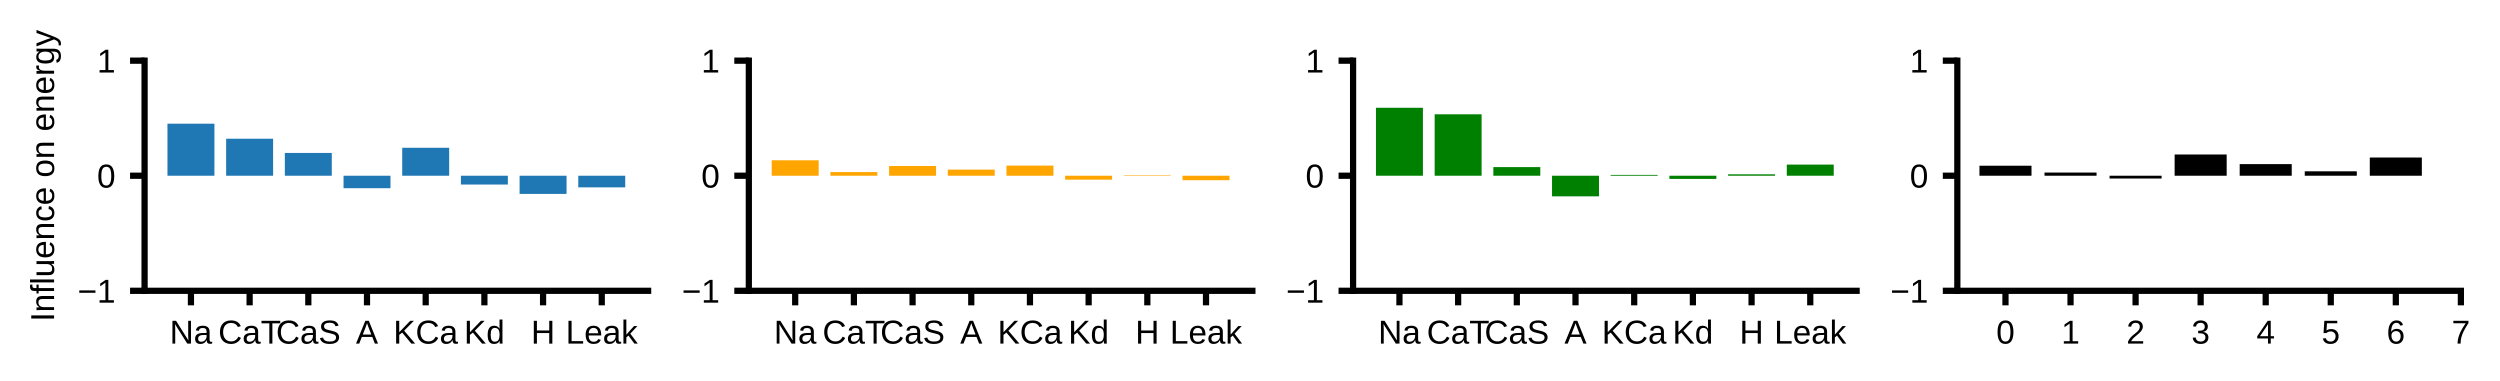
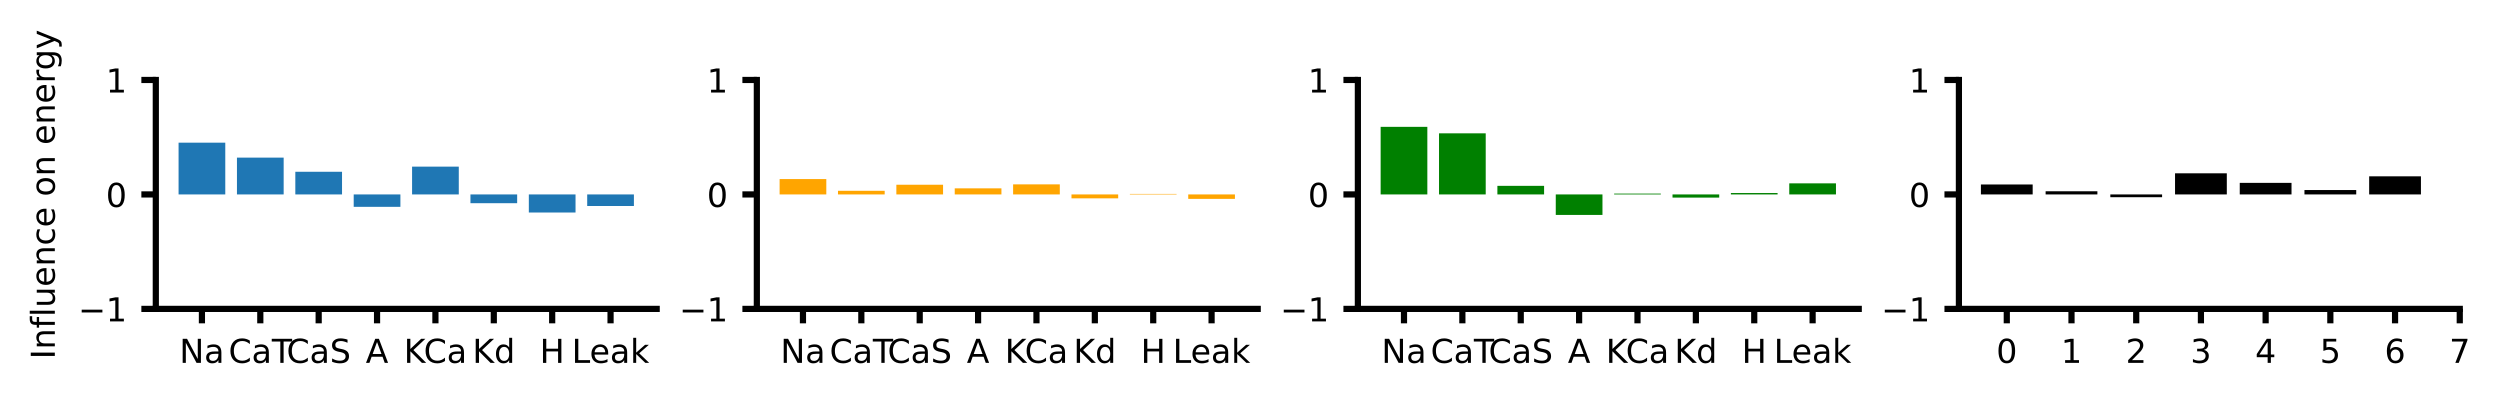
- <svg xmlns="http://www.w3.org/2000/svg" xmlns:xlink="http://www.w3.org/1999/xlink" height="91.57pt" version="1.1" viewBox="0 0 602.253 91.57" width="602.253pt">
+ <svg xmlns="http://www.w3.org/2000/svg" xmlns:xlink="http://www.w3.org/1999/xlink" height="96.752pt" version="1.1" viewBox="0 0 605.481 96.752" width="605.481pt">
  <defs>
-     <style type="text/css">
- *{stroke-linecap:butt;stroke-linejoin:round;}
-   </style>
+     <style type="text/css">*{stroke-linecap:butt;stroke-linejoin:round;}</style>
  </defs>
  <g id="figure_1">
    <g id="patch_1">
-       <path d="M 0 91.57  L 602.253 91.57  L 602.253 0  L 0 0  z " style="fill:none;" />
+       <path d="M 0 96.752  L 605.481 96.752  L 605.481 0  L 0 0  z " style="fill:none;" />
    </g>
    <g id="axes_1">
      <g id="patch_2">
-         <path d="M 34.829 70.054  L 156.133 70.054  L 156.133 14.614  L 34.829 14.614  z " style="fill:none;" />
+         <path d="M 37.736 74.81  L 159.041 74.81  L 159.041 19.37  L 37.736 19.37  z " style="fill:none;" />
      </g>
      <g id="patch_3">
-         <path clip-path="url(#p6dce048616)" d="M 40.343 42.334  L 51.653 42.334  L 51.653 29.798  L 40.343 29.798  z " style="fill:#1f77b4;" />
+         <path clip-path="url(#p6e65c9f6df)" d="M 43.25 47.09  L 54.561 47.09  L 54.561 34.554  L 43.25 34.554  z " style="fill:#1f77b4;" />
      </g>
      <g id="patch_4">
-         <path clip-path="url(#p6dce048616)" d="M 54.481 42.334  L 65.791 42.334  L 65.791 33.418  L 54.481 33.418  z " style="fill:#1f77b4;" />
+         <path clip-path="url(#p6e65c9f6df)" d="M 57.388 47.09  L 68.699 47.09  L 68.699 38.175  L 57.388 38.175  z " style="fill:#1f77b4;" />
      </g>
      <g id="patch_5">
-         <path clip-path="url(#p6dce048616)" d="M 68.619 42.334  L 79.929 42.334  L 79.929 36.844  L 68.619 36.844  z " style="fill:#1f77b4;" />
+         <path clip-path="url(#p6e65c9f6df)" d="M 71.526 47.09  L 82.837 47.09  L 82.837 41.601  L 71.526 41.601  z " style="fill:#1f77b4;" />
      </g>
      <g id="patch_6">
-         <path clip-path="url(#p6dce048616)" d="M 82.757 42.334  L 94.067 42.334  L 94.067 45.338  L 82.757 45.338  z " style="fill:#1f77b4;" />
+         <path clip-path="url(#p6e65c9f6df)" d="M 85.664 47.09  L 96.975 47.09  L 96.975 50.094  L 85.664 50.094  z " style="fill:#1f77b4;" />
      </g>
      <g id="patch_7">
-         <path clip-path="url(#p6dce048616)" d="M 96.895 42.334  L 108.205 42.334  L 108.205 35.601  L 96.895 35.601  z " style="fill:#1f77b4;" />
+         <path clip-path="url(#p6e65c9f6df)" d="M 99.802 47.09  L 111.113 47.09  L 111.113 40.357  L 99.802 40.357  z " style="fill:#1f77b4;" />
      </g>
      <g id="patch_8">
-         <path clip-path="url(#p6dce048616)" d="M 111.033 42.334  L 122.343 42.334  L 122.343 44.456  L 111.033 44.456  z " style="fill:#1f77b4;" />
+         <path clip-path="url(#p6e65c9f6df)" d="M 113.94 47.09  L 125.251 47.09  L 125.251 49.212  L 113.94 49.212  z " style="fill:#1f77b4;" />
      </g>
      <g id="patch_9">
-         <path clip-path="url(#p6dce048616)" d="M 125.171 42.334  L 136.481 42.334  L 136.481 46.713  L 125.171 46.713  z " style="fill:#1f77b4;" />
+         <path clip-path="url(#p6e65c9f6df)" d="M 128.078 47.09  L 139.389 47.09  L 139.389 51.469  L 128.078 51.469  z " style="fill:#1f77b4;" />
      </g>
      <g id="patch_10">
-         <path clip-path="url(#p6dce048616)" d="M 139.309 42.334  L 150.619 42.334  L 150.619 45.135  L 139.309 45.135  z " style="fill:#1f77b4;" />
+         <path clip-path="url(#p6e65c9f6df)" d="M 142.216 47.09  L 153.527 47.09  L 153.527 49.892  L 142.216 49.892  z " style="fill:#1f77b4;" />
      </g>
      <g id="matplotlib.axis_1">
        <g id="xtick_1">
          <g id="line2d_1">
            <defs>
-               <path d="M 0 0  L 0 3.5  " id="m8c2c766cd6" style="stroke:#000000;stroke-width:1.5;" />
+               <path d="M 0 0  L 0 3.5  " id="maf73a99d46" style="stroke:#000000;stroke-width:1.5;" />
            </defs>
            <g>
-               <use style="stroke:#000000;stroke-width:1.5;" x="45.998" xlink:href="#m8c2c766cd6" y="70.054" />
+               <use style="stroke:#000000;stroke-width:1.5;" x="48.905" xlink:href="#maf73a99d46" y="74.81" />
            </g>
          </g>
          <g id="text_1">
-             <text style="font-family:Arial;font-size:8px;font-style:normal;font-weight:normal;text-anchor:middle;" transform="rotate(-0, 45.9978, 82.78)" x="45.998" y="82.78">Na</text>
+             <text style="font-family:DejaVu Sans;font-size:8px;font-stretch:normal;font-style:normal;font-weight:normal;text-anchor:middle;" transform="rotate(-0, 48.9053, 87.88875)" x="48.905" y="87.889">Na</text>
          </g>
        </g>
        <g id="xtick_2">
          <g id="line2d_2">
            <g>
-               <use style="stroke:#000000;stroke-width:1.5;" x="60.136" xlink:href="#m8c2c766cd6" y="70.054" />
+               <use style="stroke:#000000;stroke-width:1.5;" x="63.043" xlink:href="#maf73a99d46" y="74.81" />
            </g>
          </g>
          <g id="text_2">
-             <text style="font-family:Arial;font-size:8px;font-style:normal;font-weight:normal;text-anchor:middle;" transform="rotate(-0, 60.13583, 82.78)" x="60.136" y="82.78">CaT</text>
+             <text style="font-family:DejaVu Sans;font-size:8px;font-stretch:normal;font-style:normal;font-weight:normal;text-anchor:middle;" transform="rotate(-0, 63.04333, 87.88875)" x="63.043" y="87.889">CaT</text>
          </g>
        </g>
        <g id="xtick_3">
          <g id="line2d_3">
            <g>
-               <use style="stroke:#000000;stroke-width:1.5;" x="74.274" xlink:href="#m8c2c766cd6" y="70.054" />
+               <use style="stroke:#000000;stroke-width:1.5;" x="77.181" xlink:href="#maf73a99d46" y="74.81" />
            </g>
          </g>
          <g id="text_3">
-             <text style="font-family:Arial;font-size:8px;font-style:normal;font-weight:normal;text-anchor:middle;" transform="rotate(-0, 74.27387, 82.78)" x="74.274" y="82.78">CaS</text>
+             <text style="font-family:DejaVu Sans;font-size:8px;font-stretch:normal;font-style:normal;font-weight:normal;text-anchor:middle;" transform="rotate(-0, 77.18137, 87.88875)" x="77.181" y="87.889">CaS</text>
          </g>
        </g>
        <g id="xtick_4">
          <g id="line2d_4">
            <g>
-               <use style="stroke:#000000;stroke-width:1.5;" x="88.412" xlink:href="#m8c2c766cd6" y="70.054" />
+               <use style="stroke:#000000;stroke-width:1.5;" x="91.319" xlink:href="#maf73a99d46" y="74.81" />
            </g>
          </g>
          <g id="text_4">
-             <text style="font-family:Arial;font-size:8px;font-style:normal;font-weight:normal;text-anchor:middle;" transform="rotate(-0, 88.41191, 82.78)" x="88.412" y="82.78">A</text>
+             <text style="font-family:DejaVu Sans;font-size:8px;font-stretch:normal;font-style:normal;font-weight:normal;text-anchor:middle;" transform="rotate(-0, 91.31941, 87.88875)" x="91.319" y="87.889">A</text>
          </g>
        </g>
        <g id="xtick_5">
          <g id="line2d_5">
            <g>
-               <use style="stroke:#000000;stroke-width:1.5;" x="102.55" xlink:href="#m8c2c766cd6" y="70.054" />
+               <use style="stroke:#000000;stroke-width:1.5;" x="105.457" xlink:href="#maf73a99d46" y="74.81" />
            </g>
          </g>
          <g id="text_5">
-             <text style="font-family:Arial;font-size:8px;font-style:normal;font-weight:normal;text-anchor:middle;" transform="rotate(-0, 102.5499, 82.78)" x="102.55" y="82.78">KCa</text>
+             <text style="font-family:DejaVu Sans;font-size:8px;font-stretch:normal;font-style:normal;font-weight:normal;text-anchor:middle;" transform="rotate(-0, 105.4574, 87.88875)" x="105.457" y="87.889">KCa</text>
          </g>
        </g>
        <g id="xtick_6">
          <g id="line2d_6">
            <g>
-               <use style="stroke:#000000;stroke-width:1.5;" x="116.688" xlink:href="#m8c2c766cd6" y="70.054" />
+               <use style="stroke:#000000;stroke-width:1.5;" x="119.595" xlink:href="#maf73a99d46" y="74.81" />
            </g>
          </g>
          <g id="text_6">
-             <text style="font-family:Arial;font-size:8px;font-style:normal;font-weight:normal;text-anchor:middle;" transform="rotate(-0, 116.688, 82.78)" x="116.688" y="82.78">Kd</text>
+             <text style="font-family:DejaVu Sans;font-size:8px;font-stretch:normal;font-style:normal;font-weight:normal;text-anchor:middle;" transform="rotate(-0, 119.5955, 87.88875)" x="119.595" y="87.889">Kd</text>
          </g>
        </g>
        <g id="xtick_7">
          <g id="line2d_7">
            <g>
-               <use style="stroke:#000000;stroke-width:1.5;" x="130.826" xlink:href="#m8c2c766cd6" y="70.054" />
+               <use style="stroke:#000000;stroke-width:1.5;" x="133.734" xlink:href="#maf73a99d46" y="74.81" />
            </g>
          </g>
          <g id="text_7">
-             <text style="font-family:Arial;font-size:8px;font-style:normal;font-weight:normal;text-anchor:middle;" transform="rotate(-0, 130.826, 82.78)" x="130.826" y="82.78">H</text>
+             <text style="font-family:DejaVu Sans;font-size:8px;font-stretch:normal;font-style:normal;font-weight:normal;text-anchor:middle;" transform="rotate(-0, 133.7335, 87.88875)" x="133.734" y="87.889">H</text>
          </g>
        </g>
        <g id="xtick_8">
          <g id="line2d_8">
            <g>
-               <use style="stroke:#000000;stroke-width:1.5;" x="144.964" xlink:href="#m8c2c766cd6" y="70.054" />
+               <use style="stroke:#000000;stroke-width:1.5;" x="147.872" xlink:href="#maf73a99d46" y="74.81" />
            </g>
          </g>
          <g id="text_8">
-             <text style="font-family:Arial;font-size:8px;font-style:normal;font-weight:normal;text-anchor:middle;" transform="rotate(-0, 144.964, 82.78)" x="144.964" y="82.78">Leak</text>
+             <text style="font-family:DejaVu Sans;font-size:8px;font-stretch:normal;font-style:normal;font-weight:normal;text-anchor:middle;" transform="rotate(-0, 147.8715, 87.88875)" x="147.872" y="87.889">Leak</text>
          </g>
        </g>
      </g>
      <g id="matplotlib.axis_2">
        <g id="ytick_1">
          <g id="line2d_9">
            <defs>
-               <path d="M 0 0  L -3.5 0  " id="m2f95a16888" style="stroke:#000000;stroke-width:1.5;" />
+               <path d="M 0 0  L -3.5 0  " id="m18d6013192" style="stroke:#000000;stroke-width:1.5;" />
            </defs>
            <g>
-               <use style="stroke:#000000;stroke-width:1.5;" x="34.829" xlink:href="#m2f95a16888" y="70.054" />
+               <use style="stroke:#000000;stroke-width:1.5;" x="37.736" xlink:href="#m18d6013192" y="74.81" />
            </g>
          </g>
          <g id="text_9">
-             <text style="font-family:Arial;font-size:8px;font-style:normal;font-weight:normal;text-anchor:end;" transform="rotate(-0, 27.82875, 72.91688)" x="27.829" y="72.917">−1</text>
+             <text style="font-family:DejaVu Sans;font-size:8px;font-stretch:normal;font-style:normal;font-weight:normal;text-anchor:end;" transform="rotate(-0, 30.73625, 77.84937)" x="30.736" y="77.849">−1</text>
          </g>
        </g>
        <g id="ytick_2">
          <g id="line2d_10">
            <g>
-               <use style="stroke:#000000;stroke-width:1.5;" x="34.829" xlink:href="#m2f95a16888" y="42.334" />
+               <use style="stroke:#000000;stroke-width:1.5;" x="37.736" xlink:href="#m18d6013192" y="47.09" />
            </g>
          </g>
          <g id="text_10">
-             <text style="font-family:Arial;font-size:8px;font-style:normal;font-weight:normal;text-anchor:end;" transform="rotate(-0, 27.82875, 45.19687)" x="27.829" y="45.197">0</text>
+             <text style="font-family:DejaVu Sans;font-size:8px;font-stretch:normal;font-style:normal;font-weight:normal;text-anchor:end;" transform="rotate(-0, 30.73625, 50.12938)" x="30.736" y="50.129">0</text>
          </g>
        </g>
        <g id="ytick_3">
          <g id="line2d_11">
            <g>
-               <use style="stroke:#000000;stroke-width:1.5;" x="34.829" xlink:href="#m2f95a16888" y="14.614" />
+               <use style="stroke:#000000;stroke-width:1.5;" x="37.736" xlink:href="#m18d6013192" y="19.37" />
            </g>
          </g>
          <g id="text_11">
-             <text style="font-family:Arial;font-size:8px;font-style:normal;font-weight:normal;text-anchor:end;" transform="rotate(-0, 27.82875, 17.47687)" x="27.829" y="17.477">1</text>
+             <text style="font-family:DejaVu Sans;font-size:8px;font-stretch:normal;font-style:normal;font-weight:normal;text-anchor:end;" transform="rotate(-0, 30.73625, 22.40938)" x="30.736" y="22.409">1</text>
          </g>
        </g>
        <g id="text_12">
-           <text style="font-family:Arial;font-size:8px;font-style:normal;font-weight:normal;text-anchor:middle;" transform="rotate(-90, 13.02375, 42.33375)" x="13.024" y="42.334">Influence on energy</text>
+           <text style="font-family:DejaVu Sans;font-size:8px;font-stretch:normal;font-style:normal;font-weight:normal;text-anchor:middle;" transform="rotate(-90, 13.27875, 47.09)" x="13.279" y="47.09">Influence on energy</text>
        </g>
      </g>
      <g id="patch_11">
-         <path d="M 34.829 70.054  L 34.829 14.614  " style="fill:none;stroke:#000000;stroke-linecap:square;stroke-linejoin:miter;stroke-width:1.5;" />
+         <path d="M 37.736 74.81  L 37.736 19.37  " style="fill:none;stroke:#000000;stroke-linecap:square;stroke-linejoin:miter;stroke-width:1.5;" />
      </g>
      <g id="patch_12">
-         <path d="M 34.829 70.054  L 156.133 70.054  " style="fill:none;stroke:#000000;stroke-linecap:square;stroke-linejoin:miter;stroke-width:1.5;" />
+         <path d="M 37.736 74.81  L 159.041 74.81  " style="fill:none;stroke:#000000;stroke-linecap:square;stroke-linejoin:miter;stroke-width:1.5;" />
      </g>
    </g>
    <g id="axes_2">
      <g id="patch_13">
-         <path d="M 180.394 70.054  L 301.698 70.054  L 301.698 14.614  L 180.394 14.614  z " style="fill:none;" />
+         <path d="M 183.301 74.81  L 304.606 74.81  L 304.606 19.37  L 183.301 19.37  z " style="fill:none;" />
      </g>
      <g id="patch_14">
-         <path clip-path="url(#p15de372141)" d="M 185.908 42.334  L 197.218 42.334  L 197.218 38.613  L 185.908 38.613  z " style="fill:#ffa500;" />
+         <path clip-path="url(#p7417f22fb3)" d="M 188.815 47.09  L 200.126 47.09  L 200.126 43.369  L 188.815 43.369  z " style="fill:#ffa500;" />
      </g>
      <g id="patch_15">
-         <path clip-path="url(#p15de372141)" d="M 200.046 42.334  L 211.356 42.334  L 211.356 41.453  L 200.046 41.453  z " style="fill:#ffa500;" />
+         <path clip-path="url(#p7417f22fb3)" d="M 202.953 47.09  L 214.264 47.09  L 214.264 46.21  L 202.953 46.21  z " style="fill:#ffa500;" />
      </g>
      <g id="patch_16">
-         <path clip-path="url(#p15de372141)" d="M 214.184 42.334  L 225.494 42.334  L 225.494 39.986  L 214.184 39.986  z " style="fill:#ffa500;" />
+         <path clip-path="url(#p7417f22fb3)" d="M 217.091 47.09  L 228.402 47.09  L 228.402 44.742  L 217.091 44.742  z " style="fill:#ffa500;" />
      </g>
      <g id="patch_17">
-         <path clip-path="url(#p15de372141)" d="M 228.322 42.334  L 239.632 42.334  L 239.632 40.861  L 228.322 40.861  z " style="fill:#ffa500;" />
+         <path clip-path="url(#p7417f22fb3)" d="M 231.229 47.09  L 242.54 47.09  L 242.54 45.617  L 231.229 45.617  z " style="fill:#ffa500;" />
      </g>
      <g id="patch_18">
-         <path clip-path="url(#p15de372141)" d="M 242.46 42.334  L 253.77 42.334  L 253.77 39.896  L 242.46 39.896  z " style="fill:#ffa500;" />
+         <path clip-path="url(#p7417f22fb3)" d="M 245.367 47.09  L 256.678 47.09  L 256.678 44.652  L 245.367 44.652  z " style="fill:#ffa500;" />
      </g>
      <g id="patch_19">
-         <path clip-path="url(#p15de372141)" d="M 256.598 42.334  L 267.908 42.334  L 267.908 43.281  L 256.598 43.281  z " style="fill:#ffa500;" />
+         <path clip-path="url(#p7417f22fb3)" d="M 259.505 47.09  L 270.816 47.09  L 270.816 48.037  L 259.505 48.037  z " style="fill:#ffa500;" />
      </g>
      <g id="patch_20">
-         <path clip-path="url(#p15de372141)" d="M 270.736 42.334  L 282.046 42.334  L 282.046 42.211  L 270.736 42.211  z " style="fill:#ffa500;" />
+         <path clip-path="url(#p7417f22fb3)" d="M 273.644 47.09  L 284.954 47.09  L 284.954 46.967  L 273.644 46.967  z " style="fill:#ffa500;" />
      </g>
      <g id="patch_21">
-         <path clip-path="url(#p15de372141)" d="M 284.874 42.334  L 296.184 42.334  L 296.184 43.41  L 284.874 43.41  z " style="fill:#ffa500;" />
+         <path clip-path="url(#p7417f22fb3)" d="M 287.782 47.09  L 299.092 47.09  L 299.092 48.166  L 287.782 48.166  z " style="fill:#ffa500;" />
      </g>
      <g id="matplotlib.axis_3">
        <g id="xtick_9">
          <g id="line2d_12">
            <g>
-               <use style="stroke:#000000;stroke-width:1.5;" x="191.563" xlink:href="#m8c2c766cd6" y="70.054" />
+               <use style="stroke:#000000;stroke-width:1.5;" x="194.471" xlink:href="#maf73a99d46" y="74.81" />
            </g>
          </g>
          <g id="text_13">
-             <text style="font-family:Arial;font-size:8px;font-style:normal;font-weight:normal;text-anchor:middle;" transform="rotate(-0, 191.563, 82.78)" x="191.563" y="82.78">Na</text>
+             <text style="font-family:DejaVu Sans;font-size:8px;font-stretch:normal;font-style:normal;font-weight:normal;text-anchor:middle;" transform="rotate(-0, 194.4705, 87.88875)" x="194.471" y="87.889">Na</text>
          </g>
        </g>
        <g id="xtick_10">
          <g id="line2d_13">
            <g>
-               <use style="stroke:#000000;stroke-width:1.5;" x="205.701" xlink:href="#m8c2c766cd6" y="70.054" />
+               <use style="stroke:#000000;stroke-width:1.5;" x="208.609" xlink:href="#maf73a99d46" y="74.81" />
            </g>
          </g>
          <g id="text_14">
-             <text style="font-family:Arial;font-size:8px;font-style:normal;font-weight:normal;text-anchor:middle;" transform="rotate(-0, 205.7011, 82.78)" x="205.701" y="82.78">CaT</text>
+             <text style="font-family:DejaVu Sans;font-size:8px;font-stretch:normal;font-style:normal;font-weight:normal;text-anchor:middle;" transform="rotate(-0, 208.6086, 87.88875)" x="208.609" y="87.889">CaT</text>
          </g>
        </g>
        <g id="xtick_11">
          <g id="line2d_14">
            <g>
-               <use style="stroke:#000000;stroke-width:1.5;" x="219.839" xlink:href="#m8c2c766cd6" y="70.054" />
+               <use style="stroke:#000000;stroke-width:1.5;" x="222.747" xlink:href="#maf73a99d46" y="74.81" />
            </g>
          </g>
          <g id="text_15">
-             <text style="font-family:Arial;font-size:8px;font-style:normal;font-weight:normal;text-anchor:middle;" transform="rotate(-0, 219.8391, 82.78)" x="219.839" y="82.78">CaS</text>
+             <text style="font-family:DejaVu Sans;font-size:8px;font-stretch:normal;font-style:normal;font-weight:normal;text-anchor:middle;" transform="rotate(-0, 222.7466, 87.88875)" x="222.747" y="87.889">CaS</text>
          </g>
        </g>
        <g id="xtick_12">
          <g id="line2d_15">
            <g>
-               <use style="stroke:#000000;stroke-width:1.5;" x="233.977" xlink:href="#m8c2c766cd6" y="70.054" />
+               <use style="stroke:#000000;stroke-width:1.5;" x="236.885" xlink:href="#maf73a99d46" y="74.81" />
            </g>
          </g>
          <g id="text_16">
-             <text style="font-family:Arial;font-size:8px;font-style:normal;font-weight:normal;text-anchor:middle;" transform="rotate(-0, 233.9771, 82.78)" x="233.977" y="82.78">A</text>
+             <text style="font-family:DejaVu Sans;font-size:8px;font-stretch:normal;font-style:normal;font-weight:normal;text-anchor:middle;" transform="rotate(-0, 236.8846, 87.88875)" x="236.885" y="87.889">A</text>
          </g>
        </g>
        <g id="xtick_13">
          <g id="line2d_16">
            <g>
-               <use style="stroke:#000000;stroke-width:1.5;" x="248.115" xlink:href="#m8c2c766cd6" y="70.054" />
+               <use style="stroke:#000000;stroke-width:1.5;" x="251.023" xlink:href="#maf73a99d46" y="74.81" />
            </g>
          </g>
          <g id="text_17">
-             <text style="font-family:Arial;font-size:8px;font-style:normal;font-weight:normal;text-anchor:middle;" transform="rotate(-0, 248.1152, 82.78)" x="248.115" y="82.78">KCa</text>
+             <text style="font-family:DejaVu Sans;font-size:8px;font-stretch:normal;font-style:normal;font-weight:normal;text-anchor:middle;" transform="rotate(-0, 251.0227, 87.88875)" x="251.023" y="87.889">KCa</text>
          </g>
        </g>
        <g id="xtick_14">
          <g id="line2d_17">
            <g>
-               <use style="stroke:#000000;stroke-width:1.5;" x="262.253" xlink:href="#m8c2c766cd6" y="70.054" />
+               <use style="stroke:#000000;stroke-width:1.5;" x="265.161" xlink:href="#maf73a99d46" y="74.81" />
            </g>
          </g>
          <g id="text_18">
-             <text style="font-family:Arial;font-size:8px;font-style:normal;font-weight:normal;text-anchor:middle;" transform="rotate(-0, 262.2532, 82.78)" x="262.253" y="82.78">Kd</text>
+             <text style="font-family:DejaVu Sans;font-size:8px;font-stretch:normal;font-style:normal;font-weight:normal;text-anchor:middle;" transform="rotate(-0, 265.1607, 87.88875)" x="265.161" y="87.889">Kd</text>
          </g>
        </g>
        <g id="xtick_15">
          <g id="line2d_18">
            <g>
-               <use style="stroke:#000000;stroke-width:1.5;" x="276.391" xlink:href="#m8c2c766cd6" y="70.054" />
+               <use style="stroke:#000000;stroke-width:1.5;" x="279.299" xlink:href="#maf73a99d46" y="74.81" />
            </g>
          </g>
          <g id="text_19">
-             <text style="font-family:Arial;font-size:8px;font-style:normal;font-weight:normal;text-anchor:middle;" transform="rotate(-0, 276.3912, 82.78)" x="276.391" y="82.78">H</text>
+             <text style="font-family:DejaVu Sans;font-size:8px;font-stretch:normal;font-style:normal;font-weight:normal;text-anchor:middle;" transform="rotate(-0, 279.2987, 87.88875)" x="279.299" y="87.889">H</text>
          </g>
        </g>
        <g id="xtick_16">
          <g id="line2d_19">
            <g>
-               <use style="stroke:#000000;stroke-width:1.5;" x="290.529" xlink:href="#m8c2c766cd6" y="70.054" />
+               <use style="stroke:#000000;stroke-width:1.5;" x="293.437" xlink:href="#maf73a99d46" y="74.81" />
            </g>
          </g>
          <g id="text_20">
-             <text style="font-family:Arial;font-size:8px;font-style:normal;font-weight:normal;text-anchor:middle;" transform="rotate(-0, 290.5293, 82.78)" x="290.529" y="82.78">Leak</text>
+             <text style="font-family:DejaVu Sans;font-size:8px;font-stretch:normal;font-style:normal;font-weight:normal;text-anchor:middle;" transform="rotate(-0, 293.4368, 87.88875)" x="293.437" y="87.889">Leak</text>
          </g>
        </g>
      </g>
      <g id="matplotlib.axis_4">
        <g id="ytick_4">
          <g id="line2d_20">
            <g>
-               <use style="stroke:#000000;stroke-width:1.5;" x="180.394" xlink:href="#m2f95a16888" y="70.054" />
+               <use style="stroke:#000000;stroke-width:1.5;" x="183.301" xlink:href="#m18d6013192" y="74.81" />
            </g>
          </g>
          <g id="text_21">
-             <text style="font-family:Arial;font-size:8px;font-style:normal;font-weight:normal;text-anchor:end;" transform="rotate(-0, 173.394, 72.91688)" x="173.394" y="72.917">−1</text>
+             <text style="font-family:DejaVu Sans;font-size:8px;font-stretch:normal;font-style:normal;font-weight:normal;text-anchor:end;" transform="rotate(-0, 176.3015, 77.84937)" x="176.301" y="77.849">−1</text>
          </g>
        </g>
        <g id="ytick_5">
          <g id="line2d_21">
            <g>
-               <use style="stroke:#000000;stroke-width:1.5;" x="180.394" xlink:href="#m2f95a16888" y="42.334" />
+               <use style="stroke:#000000;stroke-width:1.5;" x="183.301" xlink:href="#m18d6013192" y="47.09" />
            </g>
          </g>
          <g id="text_22">
-             <text style="font-family:Arial;font-size:8px;font-style:normal;font-weight:normal;text-anchor:end;" transform="rotate(-0, 173.394, 45.19687)" x="173.394" y="45.197">0</text>
+             <text style="font-family:DejaVu Sans;font-size:8px;font-stretch:normal;font-style:normal;font-weight:normal;text-anchor:end;" transform="rotate(-0, 176.3015, 50.12938)" x="176.301" y="50.129">0</text>
          </g>
        </g>
        <g id="ytick_6">
          <g id="line2d_22">
            <g>
-               <use style="stroke:#000000;stroke-width:1.5;" x="180.394" xlink:href="#m2f95a16888" y="14.614" />
+               <use style="stroke:#000000;stroke-width:1.5;" x="183.301" xlink:href="#m18d6013192" y="19.37" />
            </g>
          </g>
          <g id="text_23">
-             <text style="font-family:Arial;font-size:8px;font-style:normal;font-weight:normal;text-anchor:end;" transform="rotate(-0, 173.394, 17.47687)" x="173.394" y="17.477">1</text>
+             <text style="font-family:DejaVu Sans;font-size:8px;font-stretch:normal;font-style:normal;font-weight:normal;text-anchor:end;" transform="rotate(-0, 176.3015, 22.40938)" x="176.301" y="22.409">1</text>
          </g>
        </g>
      </g>
      <g id="patch_22">
-         <path d="M 180.394 70.054  L 180.394 14.614  " style="fill:none;stroke:#000000;stroke-linecap:square;stroke-linejoin:miter;stroke-width:1.5;" />
+         <path d="M 183.301 74.81  L 183.301 19.37  " style="fill:none;stroke:#000000;stroke-linecap:square;stroke-linejoin:miter;stroke-width:1.5;" />
      </g>
      <g id="patch_23">
-         <path d="M 180.394 70.054  L 301.698 70.054  " style="fill:none;stroke:#000000;stroke-linecap:square;stroke-linejoin:miter;stroke-width:1.5;" />
+         <path d="M 183.301 74.81  L 304.606 74.81  " style="fill:none;stroke:#000000;stroke-linecap:square;stroke-linejoin:miter;stroke-width:1.5;" />
      </g>
    </g>
    <g id="axes_3">
      <g id="patch_24">
-         <path d="M 325.959 70.054  L 447.264 70.054  L 447.264 14.614  L 325.959 14.614  z " style="fill:none;" />
+         <path d="M 328.867 74.81  L 450.171 74.81  L 450.171 19.37  L 328.867 19.37  z " style="fill:none;" />
      </g>
      <g id="patch_25">
-         <path clip-path="url(#pdfbce94b2d)" d="M 331.473 42.334  L 342.783 42.334  L 342.783 25.966  L 331.473 25.966  z " style="fill:#008000;" />
+         <path clip-path="url(#p10202545f8)" d="M 334.381 47.09  L 345.691 47.09  L 345.691 30.722  L 334.381 30.722  z " style="fill:#008000;" />
      </g>
      <g id="patch_26">
-         <path clip-path="url(#pdfbce94b2d)" d="M 345.611 42.334  L 356.921 42.334  L 356.921 27.535  L 345.611 27.535  z " style="fill:#008000;" />
+         <path clip-path="url(#p10202545f8)" d="M 348.519 47.09  L 359.829 47.09  L 359.829 32.292  L 348.519 32.292  z " style="fill:#008000;" />
      </g>
      <g id="patch_27">
-         <path clip-path="url(#pdfbce94b2d)" d="M 359.749 42.334  L 371.06 42.334  L 371.06 40.254  L 359.749 40.254  z " style="fill:#008000;" />
+         <path clip-path="url(#p10202545f8)" d="M 362.657 47.09  L 373.967 47.09  L 373.967 45.011  L 362.657 45.011  z " style="fill:#008000;" />
      </g>
      <g id="patch_28">
-         <path clip-path="url(#pdfbce94b2d)" d="M 373.887 42.334  L 385.198 42.334  L 385.198 47.297  L 373.887 47.297  z " style="fill:#008000;" />
+         <path clip-path="url(#p10202545f8)" d="M 376.795 47.09  L 388.105 47.09  L 388.105 52.053  L 376.795 52.053  z " style="fill:#008000;" />
      </g>
      <g id="patch_29">
-         <path clip-path="url(#pdfbce94b2d)" d="M 388.025 42.334  L 399.336 42.334  L 399.336 42.134  L 388.025 42.134  z " style="fill:#008000;" />
+         <path clip-path="url(#p10202545f8)" d="M 390.933 47.09  L 402.243 47.09  L 402.243 46.891  L 390.933 46.891  z " style="fill:#008000;" />
      </g>
      <g id="patch_30">
-         <path clip-path="url(#pdfbce94b2d)" d="M 402.163 42.334  L 413.474 42.334  L 413.474 43.101  L 402.163 43.101  z " style="fill:#008000;" />
+         <path clip-path="url(#p10202545f8)" d="M 405.071 47.09  L 416.381 47.09  L 416.381 47.858  L 405.071 47.858  z " style="fill:#008000;" />
      </g>
      <g id="patch_31">
-         <path clip-path="url(#pdfbce94b2d)" d="M 416.301 42.334  L 427.612 42.334  L 427.612 41.994  L 416.301 41.994  z " style="fill:#008000;" />
+         <path clip-path="url(#p10202545f8)" d="M 419.209 47.09  L 430.519 47.09  L 430.519 46.751  L 419.209 46.751  z " style="fill:#008000;" />
      </g>
      <g id="patch_32">
-         <path clip-path="url(#pdfbce94b2d)" d="M 430.439 42.334  L 441.75 42.334  L 441.75 39.65  L 430.439 39.65  z " style="fill:#008000;" />
+         <path clip-path="url(#p10202545f8)" d="M 433.347 47.09  L 444.657 47.09  L 444.657 44.406  L 433.347 44.406  z " style="fill:#008000;" />
      </g>
      <g id="matplotlib.axis_5">
        <g id="xtick_17">
          <g id="line2d_23">
            <g>
-               <use style="stroke:#000000;stroke-width:1.5;" x="337.128" xlink:href="#m8c2c766cd6" y="70.054" />
+               <use style="stroke:#000000;stroke-width:1.5;" x="340.036" xlink:href="#maf73a99d46" y="74.81" />
            </g>
          </g>
          <g id="text_24">
-             <text style="font-family:Arial;font-size:8px;font-style:normal;font-weight:normal;text-anchor:middle;" transform="rotate(-0, 337.1282, 82.78)" x="337.128" y="82.78">Na</text>
+             <text style="font-family:DejaVu Sans;font-size:8px;font-stretch:normal;font-style:normal;font-weight:normal;text-anchor:middle;" transform="rotate(-0, 340.0357, 87.88875)" x="340.036" y="87.889">Na</text>
          </g>
        </g>
        <g id="xtick_18">
          <g id="line2d_24">
            <g>
-               <use style="stroke:#000000;stroke-width:1.5;" x="351.266" xlink:href="#m8c2c766cd6" y="70.054" />
+               <use style="stroke:#000000;stroke-width:1.5;" x="354.174" xlink:href="#maf73a99d46" y="74.81" />
            </g>
          </g>
          <g id="text_25">
-             <text style="font-family:Arial;font-size:8px;font-style:normal;font-weight:normal;text-anchor:middle;" transform="rotate(-0, 351.2663, 82.78)" x="351.266" y="82.78">CaT</text>
+             <text style="font-family:DejaVu Sans;font-size:8px;font-stretch:normal;font-style:normal;font-weight:normal;text-anchor:middle;" transform="rotate(-0, 354.1738, 87.88875)" x="354.174" y="87.889">CaT</text>
          </g>
        </g>
        <g id="xtick_19">
          <g id="line2d_25">
            <g>
-               <use style="stroke:#000000;stroke-width:1.5;" x="365.404" xlink:href="#m8c2c766cd6" y="70.054" />
+               <use style="stroke:#000000;stroke-width:1.5;" x="368.312" xlink:href="#maf73a99d46" y="74.81" />
            </g>
          </g>
          <g id="text_26">
-             <text style="font-family:Arial;font-size:8px;font-style:normal;font-weight:normal;text-anchor:middle;" transform="rotate(-0, 365.4043, 82.78)" x="365.404" y="82.78">CaS</text>
+             <text style="font-family:DejaVu Sans;font-size:8px;font-stretch:normal;font-style:normal;font-weight:normal;text-anchor:middle;" transform="rotate(-0, 368.3118, 87.88875)" x="368.312" y="87.889">CaS</text>
          </g>
        </g>
        <g id="xtick_20">
          <g id="line2d_26">
            <g>
-               <use style="stroke:#000000;stroke-width:1.5;" x="379.542" xlink:href="#m8c2c766cd6" y="70.054" />
+               <use style="stroke:#000000;stroke-width:1.5;" x="382.45" xlink:href="#maf73a99d46" y="74.81" />
            </g>
          </g>
          <g id="text_27">
-             <text style="font-family:Arial;font-size:8px;font-style:normal;font-weight:normal;text-anchor:middle;" transform="rotate(-0, 379.5423, 82.78)" x="379.542" y="82.78">A</text>
+             <text style="font-family:DejaVu Sans;font-size:8px;font-stretch:normal;font-style:normal;font-weight:normal;text-anchor:middle;" transform="rotate(-0, 382.4498, 87.88875)" x="382.45" y="87.889">A</text>
          </g>
        </g>
        <g id="xtick_21">
          <g id="line2d_27">
            <g>
-               <use style="stroke:#000000;stroke-width:1.5;" x="393.68" xlink:href="#m8c2c766cd6" y="70.054" />
+               <use style="stroke:#000000;stroke-width:1.5;" x="396.588" xlink:href="#maf73a99d46" y="74.81" />
            </g>
          </g>
          <g id="text_28">
-             <text style="font-family:Arial;font-size:8px;font-style:normal;font-weight:normal;text-anchor:middle;" transform="rotate(-0, 393.6804, 82.78)" x="393.68" y="82.78">KCa</text>
+             <text style="font-family:DejaVu Sans;font-size:8px;font-stretch:normal;font-style:normal;font-weight:normal;text-anchor:middle;" transform="rotate(-0, 396.5879, 87.88875)" x="396.588" y="87.889">KCa</text>
          </g>
        </g>
        <g id="xtick_22">
          <g id="line2d_28">
            <g>
-               <use style="stroke:#000000;stroke-width:1.5;" x="407.818" xlink:href="#m8c2c766cd6" y="70.054" />
+               <use style="stroke:#000000;stroke-width:1.5;" x="410.726" xlink:href="#maf73a99d46" y="74.81" />
            </g>
          </g>
          <g id="text_29">
-             <text style="font-family:Arial;font-size:8px;font-style:normal;font-weight:normal;text-anchor:middle;" transform="rotate(-0, 407.8184, 82.78)" x="407.818" y="82.78">Kd</text>
+             <text style="font-family:DejaVu Sans;font-size:8px;font-stretch:normal;font-style:normal;font-weight:normal;text-anchor:middle;" transform="rotate(-0, 410.7259, 87.88875)" x="410.726" y="87.889">Kd</text>
          </g>
        </g>
        <g id="xtick_23">
          <g id="line2d_29">
            <g>
-               <use style="stroke:#000000;stroke-width:1.5;" x="421.956" xlink:href="#m8c2c766cd6" y="70.054" />
+               <use style="stroke:#000000;stroke-width:1.5;" x="424.864" xlink:href="#maf73a99d46" y="74.81" />
            </g>
          </g>
          <g id="text_30">
-             <text style="font-family:Arial;font-size:8px;font-style:normal;font-weight:normal;text-anchor:middle;" transform="rotate(-0, 421.9564, 82.78)" x="421.956" y="82.78">H</text>
+             <text style="font-family:DejaVu Sans;font-size:8px;font-stretch:normal;font-style:normal;font-weight:normal;text-anchor:middle;" transform="rotate(-0, 424.8639, 87.88875)" x="424.864" y="87.889">H</text>
          </g>
        </g>
        <g id="xtick_24">
          <g id="line2d_30">
            <g>
-               <use style="stroke:#000000;stroke-width:1.5;" x="436.094" xlink:href="#m8c2c766cd6" y="70.054" />
+               <use style="stroke:#000000;stroke-width:1.5;" x="439.002" xlink:href="#maf73a99d46" y="74.81" />
            </g>
          </g>
          <g id="text_31">
-             <text style="font-family:Arial;font-size:8px;font-style:normal;font-weight:normal;text-anchor:middle;" transform="rotate(-0, 436.0945, 82.78)" x="436.094" y="82.78">Leak</text>
+             <text style="font-family:DejaVu Sans;font-size:8px;font-stretch:normal;font-style:normal;font-weight:normal;text-anchor:middle;" transform="rotate(-0, 439.002, 87.88875)" x="439.002" y="87.889">Leak</text>
          </g>
        </g>
      </g>
      <g id="matplotlib.axis_6">
        <g id="ytick_7">
          <g id="line2d_31">
            <g>
-               <use style="stroke:#000000;stroke-width:1.5;" x="325.959" xlink:href="#m2f95a16888" y="70.054" />
+               <use style="stroke:#000000;stroke-width:1.5;" x="328.867" xlink:href="#m18d6013192" y="74.81" />
            </g>
          </g>
          <g id="text_32">
-             <text style="font-family:Arial;font-size:8px;font-style:normal;font-weight:normal;text-anchor:end;" transform="rotate(-0, 318.9592, 72.91688)" x="318.959" y="72.917">−1</text>
+             <text style="font-family:DejaVu Sans;font-size:8px;font-stretch:normal;font-style:normal;font-weight:normal;text-anchor:end;" transform="rotate(-0, 321.8667, 77.84937)" x="321.867" y="77.849">−1</text>
          </g>
        </g>
        <g id="ytick_8">
          <g id="line2d_32">
            <g>
-               <use style="stroke:#000000;stroke-width:1.5;" x="325.959" xlink:href="#m2f95a16888" y="42.334" />
+               <use style="stroke:#000000;stroke-width:1.5;" x="328.867" xlink:href="#m18d6013192" y="47.09" />
            </g>
          </g>
          <g id="text_33">
-             <text style="font-family:Arial;font-size:8px;font-style:normal;font-weight:normal;text-anchor:end;" transform="rotate(-0, 318.9592, 45.19687)" x="318.959" y="45.197">0</text>
+             <text style="font-family:DejaVu Sans;font-size:8px;font-stretch:normal;font-style:normal;font-weight:normal;text-anchor:end;" transform="rotate(-0, 321.8667, 50.12938)" x="321.867" y="50.129">0</text>
          </g>
        </g>
        <g id="ytick_9">
          <g id="line2d_33">
            <g>
-               <use style="stroke:#000000;stroke-width:1.5;" x="325.959" xlink:href="#m2f95a16888" y="14.614" />
+               <use style="stroke:#000000;stroke-width:1.5;" x="328.867" xlink:href="#m18d6013192" y="19.37" />
            </g>
          </g>
          <g id="text_34">
-             <text style="font-family:Arial;font-size:8px;font-style:normal;font-weight:normal;text-anchor:end;" transform="rotate(-0, 318.9592, 17.47687)" x="318.959" y="17.477">1</text>
+             <text style="font-family:DejaVu Sans;font-size:8px;font-stretch:normal;font-style:normal;font-weight:normal;text-anchor:end;" transform="rotate(-0, 321.8667, 22.40938)" x="321.867" y="22.409">1</text>
          </g>
        </g>
      </g>
      <g id="patch_33">
-         <path d="M 325.959 70.054  L 325.959 14.614  " style="fill:none;stroke:#000000;stroke-linecap:square;stroke-linejoin:miter;stroke-width:1.5;" />
+         <path d="M 328.867 74.81  L 328.867 19.37  " style="fill:none;stroke:#000000;stroke-linecap:square;stroke-linejoin:miter;stroke-width:1.5;" />
      </g>
      <g id="patch_34">
-         <path d="M 325.959 70.054  L 447.264 70.054  " style="fill:none;stroke:#000000;stroke-linecap:square;stroke-linejoin:miter;stroke-width:1.5;" />
+         <path d="M 328.867 74.81  L 450.171 74.81  " style="fill:none;stroke:#000000;stroke-linecap:square;stroke-linejoin:miter;stroke-width:1.5;" />
      </g>
    </g>
    <g id="axes_4">
      <g id="patch_35">
-         <path d="M 471.524 70.054  L 592.829 70.054  L 592.829 14.614  L 471.524 14.614  z " style="fill:none;" />
+         <path d="M 474.432 74.81  L 595.736 74.81  L 595.736 19.37  L 474.432 19.37  z " style="fill:none;" />
      </g>
      <g id="patch_36">
-         <path clip-path="url(#pfd5636c1c5)" d="M 476.853 42.334  L 489.391 42.334  L 489.391 39.924  L 476.853 39.924  z " />
+         <path clip-path="url(#p0788dca978)" d="M 479.761 47.09  L 492.298 47.09  L 492.298 44.68  L 479.761 44.68  z " />
      </g>
      <g id="patch_37">
-         <path clip-path="url(#pfd5636c1c5)" d="M 492.525 42.334  L 505.063 42.334  L 505.063 41.568  L 492.525 41.568  z " />
+         <path clip-path="url(#p0788dca978)" d="M 495.433 47.09  L 507.971 47.09  L 507.971 46.324  L 495.433 46.324  z " />
      </g>
      <g id="patch_38">
-         <path clip-path="url(#pfd5636c1c5)" d="M 508.198 42.334  L 520.736 42.334  L 520.736 43.006  L 508.198 43.006  z " />
+         <path clip-path="url(#p0788dca978)" d="M 511.105 47.09  L 523.643 47.09  L 523.643 47.762  L 511.105 47.762  z " />
      </g>
      <g id="patch_39">
-         <path clip-path="url(#pfd5636c1c5)" d="M 523.87 42.334  L 536.408 42.334  L 536.408 37.218  L 523.87 37.218  z " />
+         <path clip-path="url(#p0788dca978)" d="M 526.778 47.09  L 539.316 47.09  L 539.316 41.975  L 526.778 41.975  z " />
      </g>
      <g id="patch_40">
-         <path clip-path="url(#pfd5636c1c5)" d="M 539.543 42.334  L 552.081 42.334  L 552.081 39.534  L 539.543 39.534  z " />
+         <path clip-path="url(#p0788dca978)" d="M 542.45 47.09  L 554.988 47.09  L 554.988 44.29  L 542.45 44.29  z " />
      </g>
      <g id="patch_41">
-         <path clip-path="url(#pfd5636c1c5)" d="M 555.215 42.334  L 567.753 42.334  L 567.753 41.269  L 555.215 41.269  z " />
+         <path clip-path="url(#p0788dca978)" d="M 558.122 47.09  L 570.66 47.09  L 570.66 46.025  L 558.122 46.025  z " />
      </g>
      <g id="patch_42">
-         <path clip-path="url(#pfd5636c1c5)" d="M 570.887 42.334  L 583.425 42.334  L 583.425 37.947  L 570.887 37.947  z " />
+         <path clip-path="url(#p0788dca978)" d="M 573.795 47.09  L 586.333 47.09  L 586.333 42.704  L 573.795 42.704  z " />
      </g>
      <g id="matplotlib.axis_7">
        <g id="xtick_25">
          <g id="line2d_34">
            <g>
-               <use style="stroke:#000000;stroke-width:1.5;" x="483.122" xlink:href="#m8c2c766cd6" y="70.054" />
+               <use style="stroke:#000000;stroke-width:1.5;" x="486.029" xlink:href="#maf73a99d46" y="74.81" />
            </g>
          </g>
          <g id="text_35">
-             <text style="font-family:Arial;font-size:8px;font-style:normal;font-weight:normal;text-anchor:middle;" transform="rotate(-0, 483.122, 82.78)" x="483.122" y="82.78">0</text>
+             <text style="font-family:DejaVu Sans;font-size:8px;font-stretch:normal;font-style:normal;font-weight:normal;text-anchor:middle;" transform="rotate(-0, 486.0295, 87.88875)" x="486.029" y="87.889">0</text>
          </g>
        </g>
        <g id="xtick_26">
          <g id="line2d_35">
            <g>
-               <use style="stroke:#000000;stroke-width:1.5;" x="498.794" xlink:href="#m8c2c766cd6" y="70.054" />
+               <use style="stroke:#000000;stroke-width:1.5;" x="501.702" xlink:href="#maf73a99d46" y="74.81" />
            </g>
          </g>
          <g id="text_36">
-             <text style="font-family:Arial;font-size:8px;font-style:normal;font-weight:normal;text-anchor:middle;" transform="rotate(-0, 498.7944, 82.78)" x="498.794" y="82.78">1</text>
+             <text style="font-family:DejaVu Sans;font-size:8px;font-stretch:normal;font-style:normal;font-weight:normal;text-anchor:middle;" transform="rotate(-0, 501.7019, 87.88875)" x="501.702" y="87.889">1</text>
          </g>
        </g>
        <g id="xtick_27">
          <g id="line2d_36">
            <g>
-               <use style="stroke:#000000;stroke-width:1.5;" x="514.467" xlink:href="#m8c2c766cd6" y="70.054" />
+               <use style="stroke:#000000;stroke-width:1.5;" x="517.374" xlink:href="#maf73a99d46" y="74.81" />
            </g>
          </g>
          <g id="text_37">
-             <text style="font-family:Arial;font-size:8px;font-style:normal;font-weight:normal;text-anchor:middle;" transform="rotate(-0, 514.4668, 82.78)" x="514.467" y="82.78">2</text>
+             <text style="font-family:DejaVu Sans;font-size:8px;font-stretch:normal;font-style:normal;font-weight:normal;text-anchor:middle;" transform="rotate(-0, 517.3743, 87.88875)" x="517.374" y="87.889">2</text>
          </g>
        </g>
        <g id="xtick_28">
          <g id="line2d_37">
            <g>
-               <use style="stroke:#000000;stroke-width:1.5;" x="530.139" xlink:href="#m8c2c766cd6" y="70.054" />
+               <use style="stroke:#000000;stroke-width:1.5;" x="533.047" xlink:href="#maf73a99d46" y="74.81" />
            </g>
          </g>
          <g id="text_38">
-             <text style="font-family:Arial;font-size:8px;font-style:normal;font-weight:normal;text-anchor:middle;" transform="rotate(-0, 530.1392, 82.78)" x="530.139" y="82.78">3</text>
+             <text style="font-family:DejaVu Sans;font-size:8px;font-stretch:normal;font-style:normal;font-weight:normal;text-anchor:middle;" transform="rotate(-0, 533.0467, 87.88875)" x="533.047" y="87.889">3</text>
          </g>
        </g>
        <g id="xtick_29">
          <g id="line2d_38">
            <g>
-               <use style="stroke:#000000;stroke-width:1.5;" x="545.812" xlink:href="#m8c2c766cd6" y="70.054" />
+               <use style="stroke:#000000;stroke-width:1.5;" x="548.719" xlink:href="#maf73a99d46" y="74.81" />
            </g>
          </g>
          <g id="text_39">
-             <text style="font-family:Arial;font-size:8px;font-style:normal;font-weight:normal;text-anchor:middle;" transform="rotate(-0, 545.8116, 82.78)" x="545.812" y="82.78">4</text>
+             <text style="font-family:DejaVu Sans;font-size:8px;font-stretch:normal;font-style:normal;font-weight:normal;text-anchor:middle;" transform="rotate(-0, 548.7191, 87.88875)" x="548.719" y="87.889">4</text>
          </g>
        </g>
        <g id="xtick_30">
          <g id="line2d_39">
            <g>
-               <use style="stroke:#000000;stroke-width:1.5;" x="561.484" xlink:href="#m8c2c766cd6" y="70.054" />
+               <use style="stroke:#000000;stroke-width:1.5;" x="564.391" xlink:href="#maf73a99d46" y="74.81" />
            </g>
          </g>
          <g id="text_40">
-             <text style="font-family:Arial;font-size:8px;font-style:normal;font-weight:normal;text-anchor:middle;" transform="rotate(-0, 561.484, 82.78)" x="561.484" y="82.78">5</text>
+             <text style="font-family:DejaVu Sans;font-size:8px;font-stretch:normal;font-style:normal;font-weight:normal;text-anchor:middle;" transform="rotate(-0, 564.3915, 87.88875)" x="564.391" y="87.889">5</text>
          </g>
        </g>
        <g id="xtick_31">
          <g id="line2d_40">
            <g>
-               <use style="stroke:#000000;stroke-width:1.5;" x="577.156" xlink:href="#m8c2c766cd6" y="70.054" />
+               <use style="stroke:#000000;stroke-width:1.5;" x="580.064" xlink:href="#maf73a99d46" y="74.81" />
            </g>
          </g>
          <g id="text_41">
-             <text style="font-family:Arial;font-size:8px;font-style:normal;font-weight:normal;text-anchor:middle;" transform="rotate(-0, 577.1564, 82.78)" x="577.156" y="82.78">6</text>
+             <text style="font-family:DejaVu Sans;font-size:8px;font-stretch:normal;font-style:normal;font-weight:normal;text-anchor:middle;" transform="rotate(-0, 580.0639, 87.88875)" x="580.064" y="87.889">6</text>
          </g>
        </g>
        <g id="xtick_32">
          <g id="line2d_41">
            <g>
-               <use style="stroke:#000000;stroke-width:1.5;" x="592.829" xlink:href="#m8c2c766cd6" y="70.054" />
+               <use style="stroke:#000000;stroke-width:1.5;" x="595.736" xlink:href="#maf73a99d46" y="74.81" />
            </g>
          </g>
          <g id="text_42">
-             <text style="font-family:Arial;font-size:8px;font-style:normal;font-weight:normal;text-anchor:middle;" transform="rotate(-0, 592.8288, 82.78)" x="592.829" y="82.78">7</text>
+             <text style="font-family:DejaVu Sans;font-size:8px;font-stretch:normal;font-style:normal;font-weight:normal;text-anchor:middle;" transform="rotate(-0, 595.7363, 87.88875)" x="595.736" y="87.889">7</text>
          </g>
        </g>
      </g>
      <g id="matplotlib.axis_8">
        <g id="ytick_10">
          <g id="line2d_42">
            <g>
-               <use style="stroke:#000000;stroke-width:1.5;" x="471.524" xlink:href="#m2f95a16888" y="70.054" />
+               <use style="stroke:#000000;stroke-width:1.5;" x="474.432" xlink:href="#m18d6013192" y="74.81" />
            </g>
          </g>
          <g id="text_43">
-             <text style="font-family:Arial;font-size:8px;font-style:normal;font-weight:normal;text-anchor:end;" transform="rotate(-0, 464.5244, 72.91688)" x="464.524" y="72.917">−1</text>
+             <text style="font-family:DejaVu Sans;font-size:8px;font-stretch:normal;font-style:normal;font-weight:normal;text-anchor:end;" transform="rotate(-0, 467.4319, 77.84937)" x="467.432" y="77.849">−1</text>
          </g>
        </g>
        <g id="ytick_11">
          <g id="line2d_43">
            <g>
-               <use style="stroke:#000000;stroke-width:1.5;" x="471.524" xlink:href="#m2f95a16888" y="42.334" />
+               <use style="stroke:#000000;stroke-width:1.5;" x="474.432" xlink:href="#m18d6013192" y="47.09" />
            </g>
          </g>
          <g id="text_44">
-             <text style="font-family:Arial;font-size:8px;font-style:normal;font-weight:normal;text-anchor:end;" transform="rotate(-0, 464.5244, 45.19687)" x="464.524" y="45.197">0</text>
+             <text style="font-family:DejaVu Sans;font-size:8px;font-stretch:normal;font-style:normal;font-weight:normal;text-anchor:end;" transform="rotate(-0, 467.4319, 50.12938)" x="467.432" y="50.129">0</text>
          </g>
        </g>
        <g id="ytick_12">
          <g id="line2d_44">
            <g>
-               <use style="stroke:#000000;stroke-width:1.5;" x="471.524" xlink:href="#m2f95a16888" y="14.614" />
+               <use style="stroke:#000000;stroke-width:1.5;" x="474.432" xlink:href="#m18d6013192" y="19.37" />
            </g>
          </g>
          <g id="text_45">
-             <text style="font-family:Arial;font-size:8px;font-style:normal;font-weight:normal;text-anchor:end;" transform="rotate(-0, 464.5244, 17.47687)" x="464.524" y="17.477">1</text>
+             <text style="font-family:DejaVu Sans;font-size:8px;font-stretch:normal;font-style:normal;font-weight:normal;text-anchor:end;" transform="rotate(-0, 467.4319, 22.40938)" x="467.432" y="22.409">1</text>
          </g>
        </g>
      </g>
      <g id="patch_43">
-         <path d="M 471.524 70.054  L 471.524 14.614  " style="fill:none;stroke:#000000;stroke-linecap:square;stroke-linejoin:miter;stroke-width:1.5;" />
+         <path d="M 474.432 74.81  L 474.432 19.37  " style="fill:none;stroke:#000000;stroke-linecap:square;stroke-linejoin:miter;stroke-width:1.5;" />
      </g>
      <g id="patch_44">
-         <path d="M 471.524 70.054  L 592.829 70.054  " style="fill:none;stroke:#000000;stroke-linecap:square;stroke-linejoin:miter;stroke-width:1.5;" />
+         <path d="M 474.432 74.81  L 595.736 74.81  " style="fill:none;stroke:#000000;stroke-linecap:square;stroke-linejoin:miter;stroke-width:1.5;" />
      </g>
    </g>
  </g>
  <defs>
-     <clipPath id="p6dce048616">
-       <rect height="55.44" width="121.304" x="34.829" y="14.614" />
+     <clipPath id="p6e65c9f6df">
+       <rect height="55.44" width="121.304" x="37.736" y="19.37" />
    </clipPath>
-     <clipPath id="p15de372141">
-       <rect height="55.44" width="121.304" x="180.394" y="14.614" />
+     <clipPath id="p7417f22fb3">
+       <rect height="55.44" width="121.304" x="183.301" y="19.37" />
    </clipPath>
-     <clipPath id="pdfbce94b2d">
-       <rect height="55.44" width="121.304" x="325.959" y="14.614" />
+     <clipPath id="p10202545f8">
+       <rect height="55.44" width="121.304" x="328.867" y="19.37" />
    </clipPath>
-     <clipPath id="pfd5636c1c5">
-       <rect height="55.44" width="121.304" x="471.524" y="14.614" />
+     <clipPath id="p0788dca978">
+       <rect height="55.44" width="121.304" x="474.432" y="19.37" />
    </clipPath>
  </defs>
</svg>
